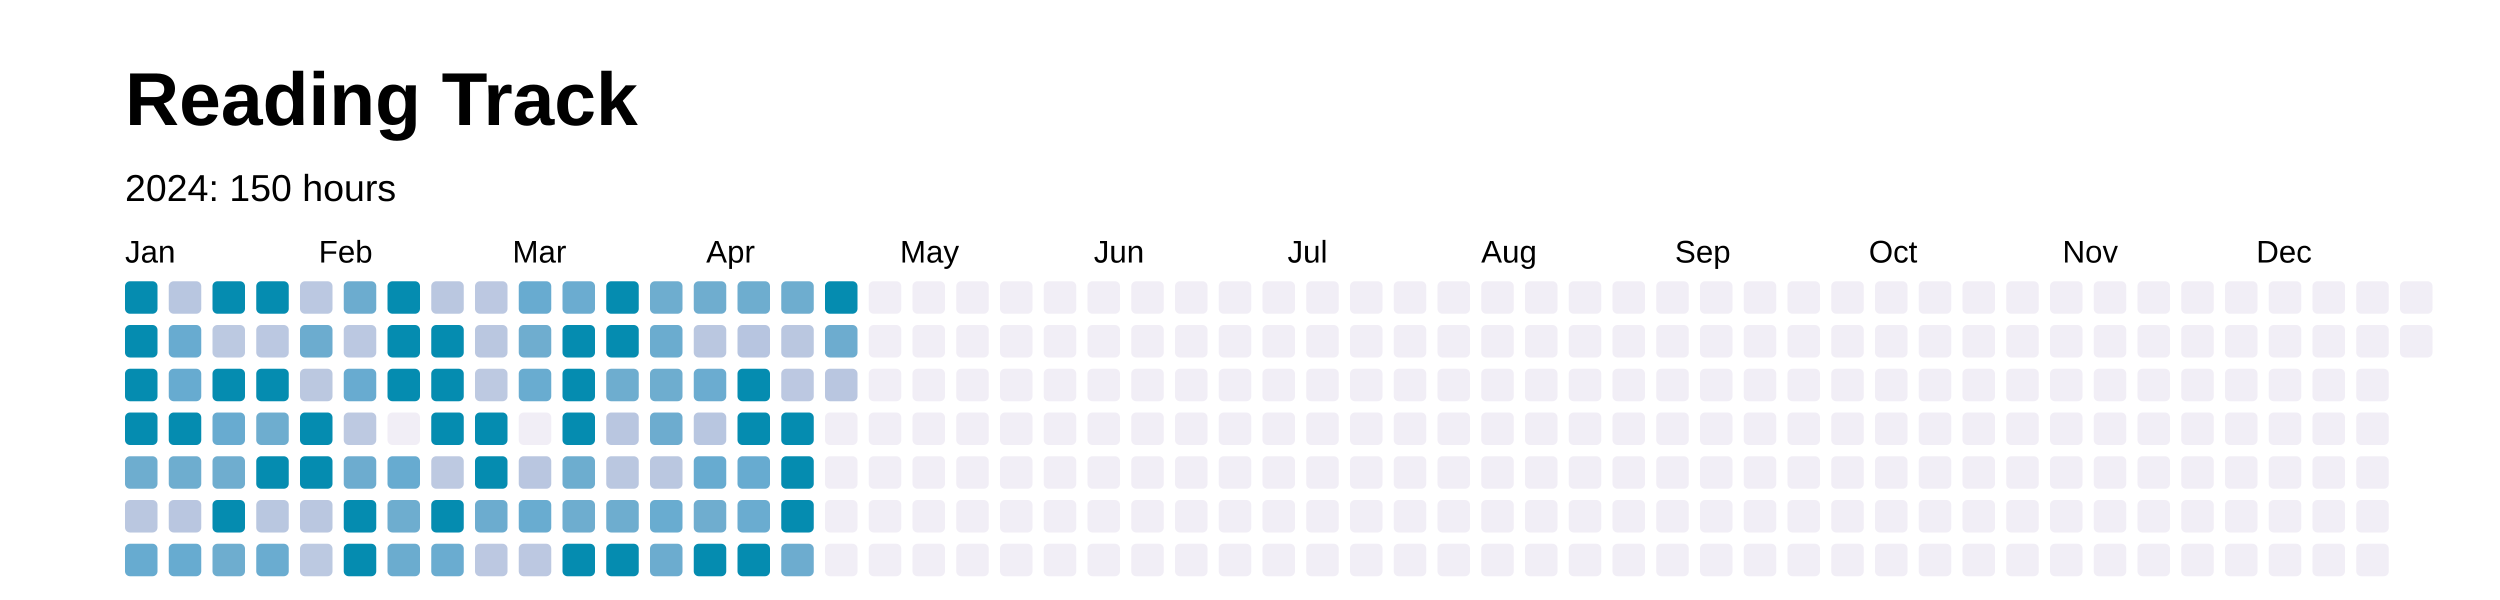
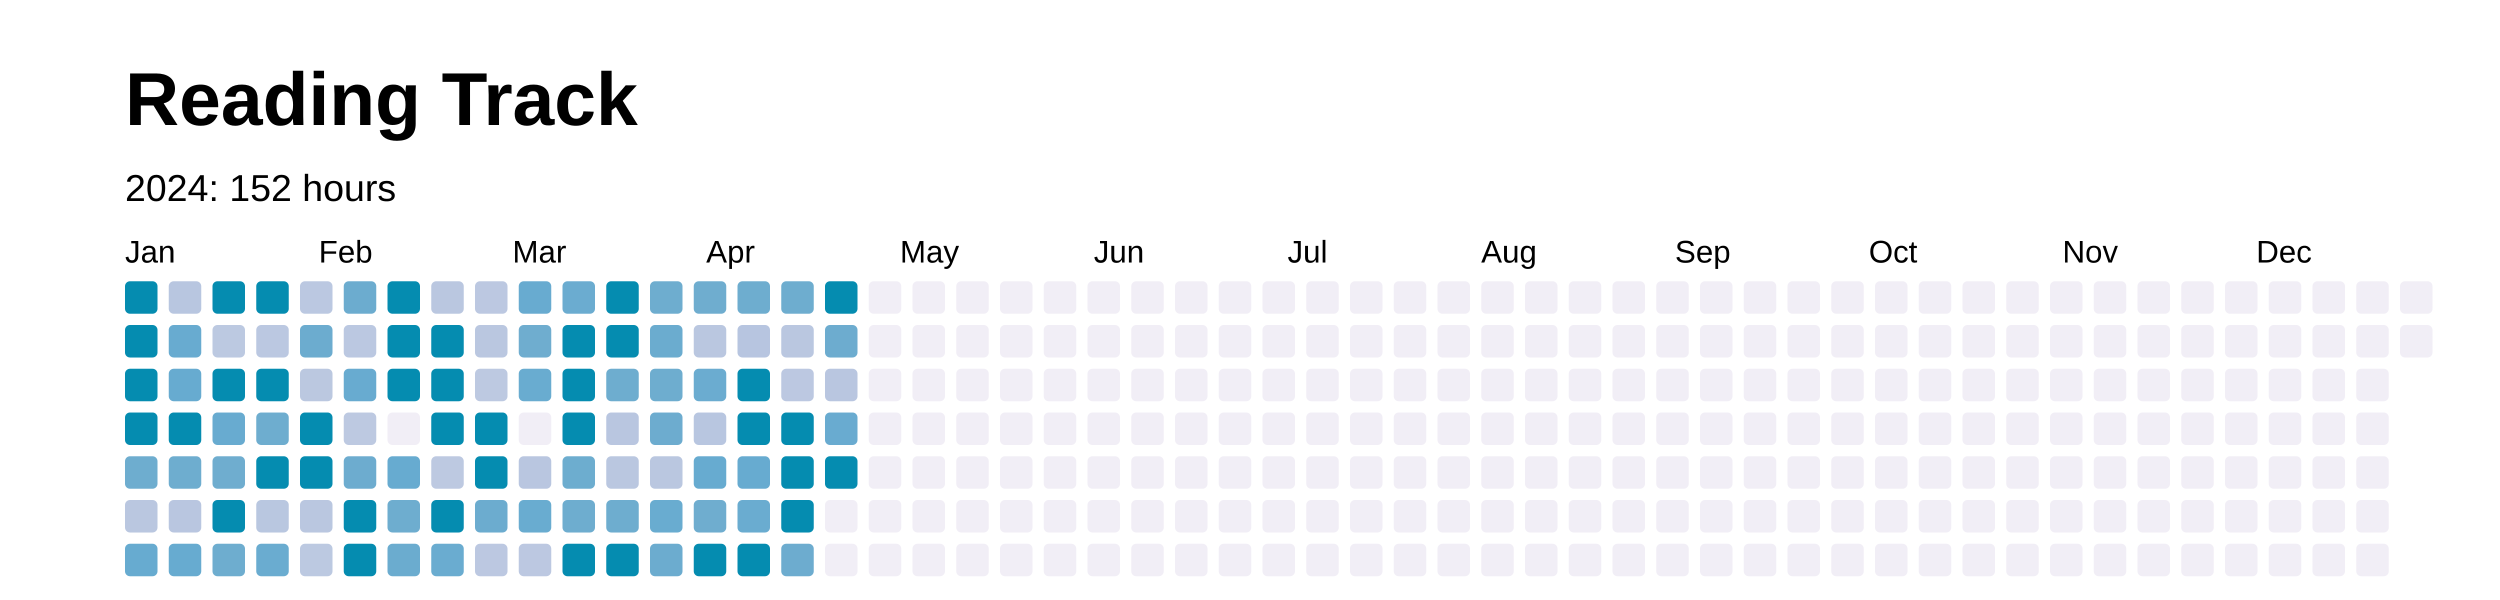
<svg xmlns="http://www.w3.org/2000/svg" baseProfile="full" height="48mm" version="1.1" viewBox="0,0,200,48" width="200mm">
  <defs />
  <rect fill="#FFFFFF" height="48" width="200" x="0" y="0" />
  <text fill="#000000" style="font-size:6px; font-family:Arial; font-weight:bold;" x="10" y="10">Reading Track</text>
-   <text dominant-baseline="hanging" fill="#000000" style="font-size:3.0px; font-family:Arial;" x="10" y="14">2024: 150 hours</text>
+   <text dominant-baseline="hanging" fill="#000000" style="font-size:3.0px; font-family:Arial;" x="10" y="14">2024: 152 hours</text>
  <text fill="#000000" style="font-size:2.5px; font-family:Arial" x="10.0" y="21.0">Jan</text>
  <text fill="#000000" style="font-size:2.5px; font-family:Arial" x="25.5" y="21.0">Feb</text>
  <text fill="#000000" style="font-size:2.5px; font-family:Arial" x="41.0" y="21.0">Mar</text>
  <text fill="#000000" style="font-size:2.5px; font-family:Arial" x="56.5" y="21.0">Apr</text>
  <text fill="#000000" style="font-size:2.5px; font-family:Arial" x="72.0" y="21.0">May</text>
  <text fill="#000000" style="font-size:2.5px; font-family:Arial" x="87.5" y="21.0">Jun</text>
  <text fill="#000000" style="font-size:2.5px; font-family:Arial" x="103.0" y="21.0">Jul</text>
  <text fill="#000000" style="font-size:2.5px; font-family:Arial" x="118.5" y="21.0">Aug</text>
  <text fill="#000000" style="font-size:2.5px; font-family:Arial" x="134.0" y="21.0">Sep</text>
  <text fill="#000000" style="font-size:2.5px; font-family:Arial" x="149.5" y="21.0">Oct</text>
  <text fill="#000000" style="font-size:2.5px; font-family:Arial" x="165.0" y="21.0">Nov</text>
  <text fill="#000000" style="font-size:2.5px; font-family:Arial" x="180.5" y="21.0">Dec</text>
  <rect fill="#058cb0" height="2.6" rx="0.4" ry="0.4" width="2.6" x="10.0" y="22.5" />
  <rect fill="#058cb0" height="2.6" rx="0.4" ry="0.4" width="2.6" x="10.0" y="26.0" />
  <rect fill="#058cb0" height="2.6" rx="0.4" ry="0.4" width="2.6" x="10.0" y="29.5" />
  <rect fill="#058cb0" height="2.6" rx="0.4" ry="0.4" width="2.6" x="10.0" y="33.0" />
  <rect fill="#6eadcf" height="2.6" rx="0.4" ry="0.4" width="2.6" x="10.0" y="36.5" />
  <rect fill="#bac7e0" height="2.6" rx="0.4" ry="0.4" width="2.6" x="10.0" y="40.0" />
  <rect fill="#67abd0" height="2.6" rx="0.4" ry="0.4" width="2.6" x="10.0" y="43.5" />
  <rect fill="#b8c6e0" height="2.6" rx="0.4" ry="0.4" width="2.6" x="13.5" y="22.5" />
  <rect fill="#68abd0" height="2.6" rx="0.4" ry="0.4" width="2.6" x="13.5" y="26.0" />
  <rect fill="#67abd0" height="2.6" rx="0.4" ry="0.4" width="2.6" x="13.5" y="29.5" />
  <rect fill="#058cb0" height="2.6" rx="0.4" ry="0.4" width="2.6" x="13.5" y="33.0" />
  <rect fill="#6eadcf" height="2.6" rx="0.4" ry="0.4" width="2.6" x="13.5" y="36.5" />
  <rect fill="#b9c6e0" height="2.6" rx="0.4" ry="0.4" width="2.6" x="13.5" y="40.0" />
  <rect fill="#67abd0" height="2.6" rx="0.4" ry="0.4" width="2.6" x="13.5" y="43.5" />
  <rect fill="#058cb0" height="2.6" rx="0.4" ry="0.4" width="2.6" x="17.0" y="22.5" />
  <rect fill="#bcc9e1" height="2.6" rx="0.4" ry="0.4" width="2.6" x="17.0" y="26.0" />
  <rect fill="#058cb0" height="2.6" rx="0.4" ry="0.4" width="2.6" x="17.0" y="29.5" />
  <rect fill="#68abd0" height="2.6" rx="0.4" ry="0.4" width="2.6" x="17.0" y="33.0" />
  <rect fill="#6fadcf" height="2.6" rx="0.4" ry="0.4" width="2.6" x="17.0" y="36.5" />
  <rect fill="#058cb0" height="2.6" rx="0.4" ry="0.4" width="2.6" x="17.0" y="40.0" />
  <rect fill="#6eadcf" height="2.6" rx="0.4" ry="0.4" width="2.6" x="17.0" y="43.5" />
  <rect fill="#058cb0" height="2.6" rx="0.4" ry="0.4" width="2.6" x="20.5" y="22.5" />
  <rect fill="#bbc8e1" height="2.6" rx="0.4" ry="0.4" width="2.6" x="20.5" y="26.0" />
  <rect fill="#058cb0" height="2.6" rx="0.4" ry="0.4" width="2.6" x="20.5" y="29.5" />
  <rect fill="#6eadcf" height="2.6" rx="0.4" ry="0.4" width="2.6" x="20.5" y="33.0" />
  <rect fill="#058cb0" height="2.6" rx="0.4" ry="0.4" width="2.6" x="20.5" y="36.5" />
  <rect fill="#b9c7e0" height="2.6" rx="0.4" ry="0.4" width="2.6" x="20.5" y="40.0" />
  <rect fill="#6aacd0" height="2.6" rx="0.4" ry="0.4" width="2.6" x="20.5" y="43.5" />
  <rect fill="#bbc8e1" height="2.6" rx="0.4" ry="0.4" width="2.6" x="24.0" y="22.5" />
  <rect fill="#6caccf" height="2.6" rx="0.4" ry="0.4" width="2.6" x="24.0" y="26.0" />
  <rect fill="#bbc8e0" height="2.6" rx="0.4" ry="0.4" width="2.6" x="24.0" y="29.5" />
  <rect fill="#058cb0" height="2.6" rx="0.4" ry="0.4" width="2.6" x="24.0" y="33.0" />
  <rect fill="#058cb0" height="2.6" rx="0.4" ry="0.4" width="2.6" x="24.0" y="36.5" />
  <rect fill="#bac7e0" height="2.6" rx="0.4" ry="0.4" width="2.6" x="24.0" y="40.0" />
  <rect fill="#bcc9e1" height="2.6" rx="0.4" ry="0.4" width="2.6" x="24.0" y="43.5" />
  <rect fill="#6caccf" height="2.6" rx="0.4" ry="0.4" width="2.6" x="27.5" y="22.5" />
  <rect fill="#bbc8e1" height="2.6" rx="0.4" ry="0.4" width="2.6" x="27.5" y="26.0" />
  <rect fill="#68abd0" height="2.6" rx="0.4" ry="0.4" width="2.6" x="27.5" y="29.5" />
  <rect fill="#bdc9e1" height="2.6" rx="0.4" ry="0.4" width="2.6" x="27.5" y="33.0" />
  <rect fill="#6daccf" height="2.6" rx="0.4" ry="0.4" width="2.6" x="27.5" y="36.5" />
  <rect fill="#058cb0" height="2.6" rx="0.4" ry="0.4" width="2.6" x="27.5" y="40.0" />
  <rect fill="#058cb0" height="2.6" rx="0.4" ry="0.4" width="2.6" x="27.5" y="43.5" />
  <rect fill="#058cb0" height="2.6" rx="0.4" ry="0.4" width="2.6" x="31.0" y="22.5" />
  <rect fill="#058cb0" height="2.6" rx="0.4" ry="0.4" width="2.6" x="31.0" y="26.0" />
  <rect fill="#058cb0" height="2.6" rx="0.4" ry="0.4" width="2.6" x="31.0" y="29.5" />
  <rect fill="#f1eef6" height="2.6" rx="0.4" ry="0.4" width="2.6" x="31.0" y="33.0" />
  <rect fill="#67abd0" height="2.6" rx="0.4" ry="0.4" width="2.6" x="31.0" y="36.5" />
  <rect fill="#6eadcf" height="2.6" rx="0.4" ry="0.4" width="2.6" x="31.0" y="40.0" />
  <rect fill="#6baccf" height="2.6" rx="0.4" ry="0.4" width="2.6" x="31.0" y="43.5" />
  <rect fill="#bac7e0" height="2.6" rx="0.4" ry="0.4" width="2.6" x="34.5" y="22.5" />
  <rect fill="#058cb0" height="2.6" rx="0.4" ry="0.4" width="2.6" x="34.5" y="26.0" />
  <rect fill="#058cb0" height="2.6" rx="0.4" ry="0.4" width="2.6" x="34.5" y="29.5" />
  <rect fill="#058cb0" height="2.6" rx="0.4" ry="0.4" width="2.6" x="34.5" y="33.0" />
  <rect fill="#bdc9e1" height="2.6" rx="0.4" ry="0.4" width="2.6" x="34.5" y="36.5" />
  <rect fill="#058cb0" height="2.6" rx="0.4" ry="0.4" width="2.6" x="34.5" y="40.0" />
  <rect fill="#6aacd0" height="2.6" rx="0.4" ry="0.4" width="2.6" x="34.5" y="43.5" />
  <rect fill="#bcc8e1" height="2.6" rx="0.4" ry="0.4" width="2.6" x="38.0" y="22.5" />
  <rect fill="#bac7e0" height="2.6" rx="0.4" ry="0.4" width="2.6" x="38.0" y="26.0" />
  <rect fill="#bdc9e1" height="2.6" rx="0.4" ry="0.4" width="2.6" x="38.0" y="29.5" />
  <rect fill="#058cb0" height="2.6" rx="0.4" ry="0.4" width="2.6" x="38.0" y="33.0" />
  <rect fill="#058cb0" height="2.6" rx="0.4" ry="0.4" width="2.6" x="38.0" y="36.5" />
  <rect fill="#6caccf" height="2.6" rx="0.4" ry="0.4" width="2.6" x="38.0" y="40.0" />
  <rect fill="#bcc8e1" height="2.6" rx="0.4" ry="0.4" width="2.6" x="38.0" y="43.5" />
  <rect fill="#68abd0" height="2.6" rx="0.4" ry="0.4" width="2.6" x="41.5" y="22.5" />
  <rect fill="#6fadcf" height="2.6" rx="0.4" ry="0.4" width="2.6" x="41.5" y="26.0" />
  <rect fill="#69acd0" height="2.6" rx="0.4" ry="0.4" width="2.6" x="41.5" y="29.5" />
  <rect fill="#f1eef6" height="2.6" rx="0.4" ry="0.4" width="2.6" x="41.5" y="33.0" />
  <rect fill="#b9c6e0" height="2.6" rx="0.4" ry="0.4" width="2.6" x="41.5" y="36.5" />
  <rect fill="#69acd0" height="2.6" rx="0.4" ry="0.4" width="2.6" x="41.5" y="40.0" />
  <rect fill="#bcc8e1" height="2.6" rx="0.4" ry="0.4" width="2.6" x="41.5" y="43.5" />
  <rect fill="#6bacd0" height="2.6" rx="0.4" ry="0.4" width="2.6" x="45.0" y="22.5" />
  <rect fill="#058cb0" height="2.6" rx="0.4" ry="0.4" width="2.6" x="45.0" y="26.0" />
  <rect fill="#058cb0" height="2.6" rx="0.4" ry="0.4" width="2.6" x="45.0" y="29.5" />
  <rect fill="#058cb0" height="2.6" rx="0.4" ry="0.4" width="2.6" x="45.0" y="33.0" />
  <rect fill="#6dadcf" height="2.6" rx="0.4" ry="0.4" width="2.6" x="45.0" y="36.5" />
  <rect fill="#6eadcf" height="2.6" rx="0.4" ry="0.4" width="2.6" x="45.0" y="40.0" />
  <rect fill="#058cb0" height="2.6" rx="0.4" ry="0.4" width="2.6" x="45.0" y="43.5" />
  <rect fill="#058cb0" height="2.6" rx="0.4" ry="0.4" width="2.6" x="48.5" y="22.5" />
  <rect fill="#058cb0" height="2.6" rx="0.4" ry="0.4" width="2.6" x="48.5" y="26.0" />
  <rect fill="#6eadcf" height="2.6" rx="0.4" ry="0.4" width="2.6" x="48.5" y="29.5" />
  <rect fill="#b9c6e0" height="2.6" rx="0.4" ry="0.4" width="2.6" x="48.5" y="33.0" />
  <rect fill="#bac7e0" height="2.6" rx="0.4" ry="0.4" width="2.6" x="48.5" y="36.5" />
  <rect fill="#6eadcf" height="2.6" rx="0.4" ry="0.4" width="2.6" x="48.5" y="40.0" />
  <rect fill="#058cb0" height="2.6" rx="0.4" ry="0.4" width="2.6" x="48.5" y="43.5" />
  <rect fill="#6eadcf" height="2.6" rx="0.4" ry="0.4" width="2.6" x="52.0" y="22.5" />
  <rect fill="#6baccf" height="2.6" rx="0.4" ry="0.4" width="2.6" x="52.0" y="26.0" />
  <rect fill="#6eadcf" height="2.6" rx="0.4" ry="0.4" width="2.6" x="52.0" y="29.5" />
  <rect fill="#6daccf" height="2.6" rx="0.4" ry="0.4" width="2.6" x="52.0" y="33.0" />
  <rect fill="#bac7e0" height="2.6" rx="0.4" ry="0.4" width="2.6" x="52.0" y="36.5" />
  <rect fill="#69acd0" height="2.6" rx="0.4" ry="0.4" width="2.6" x="52.0" y="40.0" />
  <rect fill="#6caccf" height="2.6" rx="0.4" ry="0.4" width="2.6" x="52.0" y="43.5" />
  <rect fill="#6fadcf" height="2.6" rx="0.4" ry="0.4" width="2.6" x="55.5" y="22.5" />
  <rect fill="#bac7e0" height="2.6" rx="0.4" ry="0.4" width="2.6" x="55.5" y="26.0" />
  <rect fill="#6bacd0" height="2.6" rx="0.4" ry="0.4" width="2.6" x="55.5" y="29.5" />
  <rect fill="#b8c6e0" height="2.6" rx="0.4" ry="0.4" width="2.6" x="55.5" y="33.0" />
  <rect fill="#67abd0" height="2.6" rx="0.4" ry="0.4" width="2.6" x="55.5" y="36.5" />
  <rect fill="#6fadcf" height="2.6" rx="0.4" ry="0.4" width="2.6" x="55.5" y="40.0" />
  <rect fill="#058cb0" height="2.6" rx="0.4" ry="0.4" width="2.6" x="55.5" y="43.5" />
  <rect fill="#6eadcf" height="2.6" rx="0.4" ry="0.4" width="2.6" x="59.0" y="22.5" />
  <rect fill="#b7c5e0" height="2.6" rx="0.4" ry="0.4" width="2.6" x="59.0" y="26.0" />
  <rect fill="#058cb0" height="2.6" rx="0.4" ry="0.4" width="2.6" x="59.0" y="29.5" />
  <rect fill="#058cb0" height="2.6" rx="0.4" ry="0.4" width="2.6" x="59.0" y="33.0" />
  <rect fill="#67abd0" height="2.6" rx="0.4" ry="0.4" width="2.6" x="59.0" y="36.5" />
  <rect fill="#6aacd0" height="2.6" rx="0.4" ry="0.4" width="2.6" x="59.0" y="40.0" />
  <rect fill="#058cb0" height="2.6" rx="0.4" ry="0.4" width="2.6" x="59.0" y="43.5" />
  <rect fill="#6eadcf" height="2.6" rx="0.4" ry="0.4" width="2.6" x="62.5" y="22.5" />
  <rect fill="#bac7e0" height="2.6" rx="0.4" ry="0.4" width="2.6" x="62.5" y="26.0" />
  <rect fill="#bcc8e1" height="2.6" rx="0.4" ry="0.4" width="2.6" x="62.5" y="29.5" />
  <rect fill="#058cb0" height="2.6" rx="0.4" ry="0.4" width="2.6" x="62.5" y="33.0" />
  <rect fill="#058cb0" height="2.6" rx="0.4" ry="0.4" width="2.6" x="62.5" y="36.5" />
  <rect fill="#058cb0" height="2.6" rx="0.4" ry="0.4" width="2.6" x="62.5" y="40.0" />
  <rect fill="#6daccf" height="2.6" rx="0.4" ry="0.4" width="2.6" x="62.5" y="43.5" />
  <rect fill="#058cb0" height="2.6" rx="0.4" ry="0.4" width="2.6" x="66.0" y="22.5" />
  <rect fill="#6daccf" height="2.6" rx="0.4" ry="0.4" width="2.6" x="66.0" y="26.0" />
  <rect fill="#b9c6e0" height="2.6" rx="0.4" ry="0.4" width="2.6" x="66.0" y="29.5" />
-   <rect fill="#f1eef6" height="2.6" rx="0.4" ry="0.4" width="2.6" x="66.0" y="33.0" />
-   <rect fill="#f1eef6" height="2.6" rx="0.4" ry="0.4" width="2.6" x="66.0" y="36.5" />
+   <rect fill="#69abd0" height="2.6" rx="0.4" ry="0.4" width="2.6" x="66.0" y="33.0" />
+   <rect fill="#058cb0" height="2.6" rx="0.4" ry="0.4" width="2.6" x="66.0" y="36.5" />
  <rect fill="#f1eef6" height="2.6" rx="0.4" ry="0.4" width="2.6" x="66.0" y="40.0" />
  <rect fill="#f1eef6" height="2.6" rx="0.4" ry="0.4" width="2.6" x="66.0" y="43.5" />
  <rect fill="#f1eef6" height="2.6" rx="0.4" ry="0.4" width="2.6" x="69.5" y="22.5" />
  <rect fill="#f1eef6" height="2.6" rx="0.4" ry="0.4" width="2.6" x="69.5" y="26.0" />
  <rect fill="#f1eef6" height="2.6" rx="0.4" ry="0.4" width="2.6" x="69.5" y="29.5" />
  <rect fill="#f1eef6" height="2.6" rx="0.4" ry="0.4" width="2.6" x="69.5" y="33.0" />
  <rect fill="#f1eef6" height="2.6" rx="0.4" ry="0.4" width="2.6" x="69.5" y="36.5" />
  <rect fill="#f1eef6" height="2.6" rx="0.4" ry="0.4" width="2.6" x="69.5" y="40.0" />
  <rect fill="#f1eef6" height="2.6" rx="0.4" ry="0.4" width="2.6" x="69.5" y="43.5" />
  <rect fill="#f1eef6" height="2.6" rx="0.4" ry="0.4" width="2.6" x="73.0" y="22.5" />
  <rect fill="#f1eef6" height="2.6" rx="0.4" ry="0.4" width="2.6" x="73.0" y="26.0" />
  <rect fill="#f1eef6" height="2.6" rx="0.4" ry="0.4" width="2.6" x="73.0" y="29.5" />
  <rect fill="#f1eef6" height="2.6" rx="0.4" ry="0.4" width="2.6" x="73.0" y="33.0" />
  <rect fill="#f1eef6" height="2.6" rx="0.4" ry="0.4" width="2.6" x="73.0" y="36.5" />
  <rect fill="#f1eef6" height="2.6" rx="0.4" ry="0.4" width="2.6" x="73.0" y="40.0" />
  <rect fill="#f1eef6" height="2.6" rx="0.4" ry="0.4" width="2.6" x="73.0" y="43.5" />
  <rect fill="#f1eef6" height="2.6" rx="0.4" ry="0.4" width="2.6" x="76.5" y="22.5" />
  <rect fill="#f1eef6" height="2.6" rx="0.4" ry="0.4" width="2.6" x="76.5" y="26.0" />
  <rect fill="#f1eef6" height="2.6" rx="0.4" ry="0.4" width="2.6" x="76.5" y="29.5" />
  <rect fill="#f1eef6" height="2.6" rx="0.4" ry="0.4" width="2.6" x="76.5" y="33.0" />
  <rect fill="#f1eef6" height="2.6" rx="0.4" ry="0.4" width="2.6" x="76.5" y="36.5" />
  <rect fill="#f1eef6" height="2.6" rx="0.4" ry="0.4" width="2.6" x="76.5" y="40.0" />
  <rect fill="#f1eef6" height="2.6" rx="0.4" ry="0.4" width="2.6" x="76.5" y="43.5" />
  <rect fill="#f1eef6" height="2.6" rx="0.4" ry="0.4" width="2.6" x="80.0" y="22.5" />
  <rect fill="#f1eef6" height="2.6" rx="0.4" ry="0.4" width="2.6" x="80.0" y="26.0" />
  <rect fill="#f1eef6" height="2.6" rx="0.4" ry="0.4" width="2.6" x="80.0" y="29.5" />
  <rect fill="#f1eef6" height="2.6" rx="0.4" ry="0.4" width="2.6" x="80.0" y="33.0" />
  <rect fill="#f1eef6" height="2.6" rx="0.4" ry="0.4" width="2.6" x="80.0" y="36.5" />
  <rect fill="#f1eef6" height="2.6" rx="0.4" ry="0.4" width="2.6" x="80.0" y="40.0" />
  <rect fill="#f1eef6" height="2.6" rx="0.4" ry="0.4" width="2.6" x="80.0" y="43.5" />
  <rect fill="#f1eef6" height="2.6" rx="0.4" ry="0.4" width="2.6" x="83.5" y="22.5" />
  <rect fill="#f1eef6" height="2.6" rx="0.4" ry="0.4" width="2.6" x="83.5" y="26.0" />
  <rect fill="#f1eef6" height="2.6" rx="0.4" ry="0.4" width="2.6" x="83.5" y="29.5" />
  <rect fill="#f1eef6" height="2.6" rx="0.4" ry="0.4" width="2.6" x="83.5" y="33.0" />
  <rect fill="#f1eef6" height="2.6" rx="0.4" ry="0.4" width="2.6" x="83.5" y="36.5" />
  <rect fill="#f1eef6" height="2.6" rx="0.4" ry="0.4" width="2.6" x="83.5" y="40.0" />
  <rect fill="#f1eef6" height="2.6" rx="0.4" ry="0.4" width="2.6" x="83.5" y="43.5" />
  <rect fill="#f1eef6" height="2.6" rx="0.4" ry="0.4" width="2.6" x="87.0" y="22.5" />
  <rect fill="#f1eef6" height="2.6" rx="0.4" ry="0.4" width="2.6" x="87.0" y="26.0" />
  <rect fill="#f1eef6" height="2.6" rx="0.4" ry="0.4" width="2.6" x="87.0" y="29.5" />
  <rect fill="#f1eef6" height="2.6" rx="0.4" ry="0.4" width="2.6" x="87.0" y="33.0" />
  <rect fill="#f1eef6" height="2.6" rx="0.4" ry="0.4" width="2.6" x="87.0" y="36.5" />
  <rect fill="#f1eef6" height="2.6" rx="0.4" ry="0.4" width="2.6" x="87.0" y="40.0" />
  <rect fill="#f1eef6" height="2.6" rx="0.4" ry="0.4" width="2.6" x="87.0" y="43.5" />
  <rect fill="#f1eef6" height="2.6" rx="0.4" ry="0.4" width="2.6" x="90.5" y="22.5" />
  <rect fill="#f1eef6" height="2.6" rx="0.4" ry="0.4" width="2.6" x="90.5" y="26.0" />
  <rect fill="#f1eef6" height="2.6" rx="0.4" ry="0.4" width="2.6" x="90.5" y="29.5" />
  <rect fill="#f1eef6" height="2.6" rx="0.4" ry="0.4" width="2.6" x="90.5" y="33.0" />
  <rect fill="#f1eef6" height="2.6" rx="0.4" ry="0.4" width="2.6" x="90.5" y="36.5" />
  <rect fill="#f1eef6" height="2.6" rx="0.4" ry="0.4" width="2.6" x="90.5" y="40.0" />
  <rect fill="#f1eef6" height="2.6" rx="0.4" ry="0.4" width="2.6" x="90.5" y="43.5" />
  <rect fill="#f1eef6" height="2.6" rx="0.4" ry="0.4" width="2.6" x="94.0" y="22.5" />
  <rect fill="#f1eef6" height="2.6" rx="0.4" ry="0.4" width="2.6" x="94.0" y="26.0" />
  <rect fill="#f1eef6" height="2.6" rx="0.4" ry="0.4" width="2.6" x="94.0" y="29.5" />
  <rect fill="#f1eef6" height="2.6" rx="0.4" ry="0.4" width="2.6" x="94.0" y="33.0" />
  <rect fill="#f1eef6" height="2.6" rx="0.4" ry="0.4" width="2.6" x="94.0" y="36.5" />
  <rect fill="#f1eef6" height="2.6" rx="0.4" ry="0.4" width="2.6" x="94.0" y="40.0" />
  <rect fill="#f1eef6" height="2.6" rx="0.4" ry="0.4" width="2.6" x="94.0" y="43.5" />
  <rect fill="#f1eef6" height="2.6" rx="0.4" ry="0.4" width="2.6" x="97.5" y="22.5" />
  <rect fill="#f1eef6" height="2.6" rx="0.4" ry="0.4" width="2.6" x="97.5" y="26.0" />
  <rect fill="#f1eef6" height="2.6" rx="0.4" ry="0.4" width="2.6" x="97.5" y="29.5" />
  <rect fill="#f1eef6" height="2.6" rx="0.4" ry="0.4" width="2.6" x="97.5" y="33.0" />
  <rect fill="#f1eef6" height="2.6" rx="0.4" ry="0.4" width="2.6" x="97.5" y="36.5" />
  <rect fill="#f1eef6" height="2.6" rx="0.4" ry="0.4" width="2.6" x="97.5" y="40.0" />
  <rect fill="#f1eef6" height="2.6" rx="0.4" ry="0.4" width="2.6" x="97.5" y="43.5" />
  <rect fill="#f1eef6" height="2.6" rx="0.4" ry="0.4" width="2.6" x="101.0" y="22.5" />
  <rect fill="#f1eef6" height="2.6" rx="0.4" ry="0.4" width="2.6" x="101.0" y="26.0" />
  <rect fill="#f1eef6" height="2.6" rx="0.4" ry="0.4" width="2.6" x="101.0" y="29.5" />
  <rect fill="#f1eef6" height="2.6" rx="0.4" ry="0.4" width="2.6" x="101.0" y="33.0" />
  <rect fill="#f1eef6" height="2.6" rx="0.4" ry="0.4" width="2.6" x="101.0" y="36.5" />
  <rect fill="#f1eef6" height="2.6" rx="0.4" ry="0.4" width="2.6" x="101.0" y="40.0" />
  <rect fill="#f1eef6" height="2.6" rx="0.4" ry="0.4" width="2.6" x="101.0" y="43.5" />
  <rect fill="#f1eef6" height="2.6" rx="0.4" ry="0.4" width="2.6" x="104.5" y="22.5" />
  <rect fill="#f1eef6" height="2.6" rx="0.4" ry="0.4" width="2.6" x="104.5" y="26.0" />
  <rect fill="#f1eef6" height="2.6" rx="0.4" ry="0.4" width="2.6" x="104.5" y="29.5" />
  <rect fill="#f1eef6" height="2.6" rx="0.4" ry="0.4" width="2.6" x="104.5" y="33.0" />
  <rect fill="#f1eef6" height="2.6" rx="0.4" ry="0.4" width="2.6" x="104.5" y="36.5" />
  <rect fill="#f1eef6" height="2.6" rx="0.4" ry="0.4" width="2.6" x="104.5" y="40.0" />
  <rect fill="#f1eef6" height="2.6" rx="0.4" ry="0.4" width="2.6" x="104.5" y="43.5" />
  <rect fill="#f1eef6" height="2.6" rx="0.4" ry="0.4" width="2.6" x="108.0" y="22.5" />
  <rect fill="#f1eef6" height="2.6" rx="0.4" ry="0.4" width="2.6" x="108.0" y="26.0" />
  <rect fill="#f1eef6" height="2.6" rx="0.4" ry="0.4" width="2.6" x="108.0" y="29.5" />
  <rect fill="#f1eef6" height="2.6" rx="0.4" ry="0.4" width="2.6" x="108.0" y="33.0" />
  <rect fill="#f1eef6" height="2.6" rx="0.4" ry="0.4" width="2.6" x="108.0" y="36.5" />
  <rect fill="#f1eef6" height="2.6" rx="0.4" ry="0.4" width="2.6" x="108.0" y="40.0" />
  <rect fill="#f1eef6" height="2.6" rx="0.4" ry="0.4" width="2.6" x="108.0" y="43.5" />
  <rect fill="#f1eef6" height="2.6" rx="0.4" ry="0.4" width="2.6" x="111.5" y="22.5" />
  <rect fill="#f1eef6" height="2.6" rx="0.4" ry="0.4" width="2.6" x="111.5" y="26.0" />
  <rect fill="#f1eef6" height="2.6" rx="0.4" ry="0.4" width="2.6" x="111.5" y="29.5" />
  <rect fill="#f1eef6" height="2.6" rx="0.4" ry="0.4" width="2.6" x="111.5" y="33.0" />
  <rect fill="#f1eef6" height="2.6" rx="0.4" ry="0.4" width="2.6" x="111.5" y="36.5" />
  <rect fill="#f1eef6" height="2.6" rx="0.4" ry="0.4" width="2.6" x="111.5" y="40.0" />
  <rect fill="#f1eef6" height="2.6" rx="0.4" ry="0.4" width="2.6" x="111.5" y="43.5" />
  <rect fill="#f1eef6" height="2.6" rx="0.4" ry="0.4" width="2.6" x="115.0" y="22.5" />
  <rect fill="#f1eef6" height="2.6" rx="0.4" ry="0.4" width="2.6" x="115.0" y="26.0" />
  <rect fill="#f1eef6" height="2.6" rx="0.4" ry="0.4" width="2.6" x="115.0" y="29.5" />
  <rect fill="#f1eef6" height="2.6" rx="0.4" ry="0.4" width="2.6" x="115.0" y="33.0" />
  <rect fill="#f1eef6" height="2.6" rx="0.4" ry="0.4" width="2.6" x="115.0" y="36.5" />
  <rect fill="#f1eef6" height="2.6" rx="0.4" ry="0.4" width="2.6" x="115.0" y="40.0" />
  <rect fill="#f1eef6" height="2.6" rx="0.4" ry="0.4" width="2.6" x="115.0" y="43.5" />
  <rect fill="#f1eef6" height="2.6" rx="0.4" ry="0.4" width="2.6" x="118.5" y="22.5" />
  <rect fill="#f1eef6" height="2.6" rx="0.4" ry="0.4" width="2.6" x="118.5" y="26.0" />
  <rect fill="#f1eef6" height="2.6" rx="0.4" ry="0.4" width="2.6" x="118.5" y="29.5" />
  <rect fill="#f1eef6" height="2.6" rx="0.4" ry="0.4" width="2.6" x="118.5" y="33.0" />
  <rect fill="#f1eef6" height="2.6" rx="0.4" ry="0.4" width="2.6" x="118.5" y="36.5" />
  <rect fill="#f1eef6" height="2.6" rx="0.4" ry="0.4" width="2.6" x="118.5" y="40.0" />
  <rect fill="#f1eef6" height="2.6" rx="0.4" ry="0.4" width="2.6" x="118.5" y="43.5" />
  <rect fill="#f1eef6" height="2.6" rx="0.4" ry="0.4" width="2.6" x="122.0" y="22.5" />
  <rect fill="#f1eef6" height="2.6" rx="0.4" ry="0.4" width="2.6" x="122.0" y="26.0" />
  <rect fill="#f1eef6" height="2.6" rx="0.4" ry="0.4" width="2.6" x="122.0" y="29.5" />
  <rect fill="#f1eef6" height="2.6" rx="0.4" ry="0.4" width="2.6" x="122.0" y="33.0" />
  <rect fill="#f1eef6" height="2.6" rx="0.4" ry="0.4" width="2.6" x="122.0" y="36.5" />
  <rect fill="#f1eef6" height="2.6" rx="0.4" ry="0.4" width="2.6" x="122.0" y="40.0" />
  <rect fill="#f1eef6" height="2.6" rx="0.4" ry="0.4" width="2.6" x="122.0" y="43.5" />
  <rect fill="#f1eef6" height="2.6" rx="0.4" ry="0.4" width="2.6" x="125.5" y="22.5" />
  <rect fill="#f1eef6" height="2.6" rx="0.4" ry="0.4" width="2.6" x="125.5" y="26.0" />
  <rect fill="#f1eef6" height="2.6" rx="0.4" ry="0.4" width="2.6" x="125.5" y="29.5" />
  <rect fill="#f1eef6" height="2.6" rx="0.4" ry="0.4" width="2.6" x="125.5" y="33.0" />
  <rect fill="#f1eef6" height="2.6" rx="0.4" ry="0.4" width="2.6" x="125.5" y="36.5" />
  <rect fill="#f1eef6" height="2.6" rx="0.4" ry="0.4" width="2.6" x="125.5" y="40.0" />
  <rect fill="#f1eef6" height="2.6" rx="0.4" ry="0.4" width="2.6" x="125.5" y="43.5" />
  <rect fill="#f1eef6" height="2.6" rx="0.4" ry="0.4" width="2.6" x="129.0" y="22.5" />
  <rect fill="#f1eef6" height="2.6" rx="0.4" ry="0.4" width="2.6" x="129.0" y="26.0" />
  <rect fill="#f1eef6" height="2.6" rx="0.4" ry="0.4" width="2.6" x="129.0" y="29.5" />
  <rect fill="#f1eef6" height="2.6" rx="0.4" ry="0.4" width="2.6" x="129.0" y="33.0" />
  <rect fill="#f1eef6" height="2.6" rx="0.4" ry="0.4" width="2.6" x="129.0" y="36.5" />
  <rect fill="#f1eef6" height="2.6" rx="0.4" ry="0.4" width="2.6" x="129.0" y="40.0" />
  <rect fill="#f1eef6" height="2.6" rx="0.4" ry="0.4" width="2.6" x="129.0" y="43.5" />
  <rect fill="#f1eef6" height="2.6" rx="0.4" ry="0.4" width="2.6" x="132.5" y="22.5" />
  <rect fill="#f1eef6" height="2.6" rx="0.4" ry="0.4" width="2.6" x="132.5" y="26.0" />
  <rect fill="#f1eef6" height="2.6" rx="0.4" ry="0.4" width="2.6" x="132.5" y="29.5" />
  <rect fill="#f1eef6" height="2.6" rx="0.4" ry="0.4" width="2.6" x="132.5" y="33.0" />
  <rect fill="#f1eef6" height="2.6" rx="0.4" ry="0.4" width="2.6" x="132.5" y="36.5" />
  <rect fill="#f1eef6" height="2.6" rx="0.4" ry="0.4" width="2.6" x="132.5" y="40.0" />
  <rect fill="#f1eef6" height="2.6" rx="0.4" ry="0.4" width="2.6" x="132.5" y="43.5" />
  <rect fill="#f1eef6" height="2.6" rx="0.4" ry="0.4" width="2.6" x="136.0" y="22.5" />
  <rect fill="#f1eef6" height="2.6" rx="0.4" ry="0.4" width="2.6" x="136.0" y="26.0" />
  <rect fill="#f1eef6" height="2.6" rx="0.4" ry="0.4" width="2.6" x="136.0" y="29.5" />
  <rect fill="#f1eef6" height="2.6" rx="0.4" ry="0.4" width="2.6" x="136.0" y="33.0" />
  <rect fill="#f1eef6" height="2.6" rx="0.4" ry="0.4" width="2.6" x="136.0" y="36.5" />
  <rect fill="#f1eef6" height="2.6" rx="0.4" ry="0.4" width="2.6" x="136.0" y="40.0" />
  <rect fill="#f1eef6" height="2.6" rx="0.4" ry="0.4" width="2.6" x="136.0" y="43.5" />
  <rect fill="#f1eef6" height="2.6" rx="0.4" ry="0.4" width="2.6" x="139.5" y="22.5" />
  <rect fill="#f1eef6" height="2.6" rx="0.4" ry="0.4" width="2.6" x="139.5" y="26.0" />
  <rect fill="#f1eef6" height="2.6" rx="0.4" ry="0.4" width="2.6" x="139.5" y="29.5" />
  <rect fill="#f1eef6" height="2.6" rx="0.4" ry="0.4" width="2.6" x="139.5" y="33.0" />
  <rect fill="#f1eef6" height="2.6" rx="0.4" ry="0.4" width="2.6" x="139.5" y="36.5" />
  <rect fill="#f1eef6" height="2.6" rx="0.4" ry="0.4" width="2.6" x="139.5" y="40.0" />
  <rect fill="#f1eef6" height="2.6" rx="0.4" ry="0.4" width="2.6" x="139.5" y="43.5" />
  <rect fill="#f1eef6" height="2.6" rx="0.4" ry="0.4" width="2.6" x="143.0" y="22.5" />
  <rect fill="#f1eef6" height="2.6" rx="0.4" ry="0.4" width="2.6" x="143.0" y="26.0" />
  <rect fill="#f1eef6" height="2.6" rx="0.4" ry="0.4" width="2.6" x="143.0" y="29.5" />
  <rect fill="#f1eef6" height="2.6" rx="0.4" ry="0.4" width="2.6" x="143.0" y="33.0" />
  <rect fill="#f1eef6" height="2.6" rx="0.4" ry="0.4" width="2.6" x="143.0" y="36.5" />
  <rect fill="#f1eef6" height="2.6" rx="0.4" ry="0.4" width="2.6" x="143.0" y="40.0" />
  <rect fill="#f1eef6" height="2.6" rx="0.4" ry="0.4" width="2.6" x="143.0" y="43.5" />
  <rect fill="#f1eef6" height="2.6" rx="0.4" ry="0.4" width="2.6" x="146.5" y="22.5" />
  <rect fill="#f1eef6" height="2.6" rx="0.4" ry="0.4" width="2.6" x="146.5" y="26.0" />
  <rect fill="#f1eef6" height="2.6" rx="0.4" ry="0.4" width="2.6" x="146.5" y="29.5" />
  <rect fill="#f1eef6" height="2.6" rx="0.4" ry="0.4" width="2.6" x="146.5" y="33.0" />
  <rect fill="#f1eef6" height="2.6" rx="0.4" ry="0.4" width="2.6" x="146.5" y="36.5" />
  <rect fill="#f1eef6" height="2.6" rx="0.4" ry="0.4" width="2.6" x="146.5" y="40.0" />
  <rect fill="#f1eef6" height="2.6" rx="0.4" ry="0.4" width="2.6" x="146.5" y="43.5" />
  <rect fill="#f1eef6" height="2.6" rx="0.4" ry="0.4" width="2.6" x="150.0" y="22.5" />
  <rect fill="#f1eef6" height="2.6" rx="0.4" ry="0.4" width="2.6" x="150.0" y="26.0" />
  <rect fill="#f1eef6" height="2.6" rx="0.4" ry="0.4" width="2.6" x="150.0" y="29.5" />
  <rect fill="#f1eef6" height="2.6" rx="0.4" ry="0.4" width="2.6" x="150.0" y="33.0" />
  <rect fill="#f1eef6" height="2.6" rx="0.4" ry="0.4" width="2.6" x="150.0" y="36.5" />
  <rect fill="#f1eef6" height="2.6" rx="0.4" ry="0.4" width="2.6" x="150.0" y="40.0" />
  <rect fill="#f1eef6" height="2.6" rx="0.4" ry="0.4" width="2.6" x="150.0" y="43.5" />
  <rect fill="#f1eef6" height="2.6" rx="0.4" ry="0.4" width="2.6" x="153.5" y="22.5" />
  <rect fill="#f1eef6" height="2.6" rx="0.4" ry="0.4" width="2.6" x="153.5" y="26.0" />
  <rect fill="#f1eef6" height="2.6" rx="0.4" ry="0.4" width="2.6" x="153.5" y="29.5" />
  <rect fill="#f1eef6" height="2.6" rx="0.4" ry="0.4" width="2.6" x="153.5" y="33.0" />
  <rect fill="#f1eef6" height="2.6" rx="0.4" ry="0.4" width="2.6" x="153.5" y="36.5" />
  <rect fill="#f1eef6" height="2.6" rx="0.4" ry="0.4" width="2.6" x="153.5" y="40.0" />
  <rect fill="#f1eef6" height="2.6" rx="0.4" ry="0.4" width="2.6" x="153.5" y="43.5" />
  <rect fill="#f1eef6" height="2.6" rx="0.4" ry="0.4" width="2.6" x="157.0" y="22.5" />
  <rect fill="#f1eef6" height="2.6" rx="0.4" ry="0.4" width="2.6" x="157.0" y="26.0" />
  <rect fill="#f1eef6" height="2.6" rx="0.4" ry="0.4" width="2.6" x="157.0" y="29.5" />
  <rect fill="#f1eef6" height="2.6" rx="0.4" ry="0.4" width="2.6" x="157.0" y="33.0" />
  <rect fill="#f1eef6" height="2.6" rx="0.4" ry="0.4" width="2.6" x="157.0" y="36.5" />
  <rect fill="#f1eef6" height="2.6" rx="0.4" ry="0.4" width="2.6" x="157.0" y="40.0" />
  <rect fill="#f1eef6" height="2.6" rx="0.4" ry="0.4" width="2.6" x="157.0" y="43.5" />
  <rect fill="#f1eef6" height="2.6" rx="0.4" ry="0.4" width="2.6" x="160.5" y="22.5" />
  <rect fill="#f1eef6" height="2.6" rx="0.4" ry="0.4" width="2.6" x="160.5" y="26.0" />
  <rect fill="#f1eef6" height="2.6" rx="0.4" ry="0.4" width="2.6" x="160.5" y="29.5" />
  <rect fill="#f1eef6" height="2.6" rx="0.4" ry="0.4" width="2.6" x="160.5" y="33.0" />
  <rect fill="#f1eef6" height="2.6" rx="0.4" ry="0.4" width="2.6" x="160.5" y="36.5" />
  <rect fill="#f1eef6" height="2.6" rx="0.4" ry="0.4" width="2.6" x="160.5" y="40.0" />
  <rect fill="#f1eef6" height="2.6" rx="0.4" ry="0.4" width="2.6" x="160.5" y="43.5" />
  <rect fill="#f1eef6" height="2.6" rx="0.4" ry="0.4" width="2.6" x="164.0" y="22.5" />
  <rect fill="#f1eef6" height="2.6" rx="0.4" ry="0.4" width="2.6" x="164.0" y="26.0" />
  <rect fill="#f1eef6" height="2.6" rx="0.4" ry="0.4" width="2.6" x="164.0" y="29.5" />
  <rect fill="#f1eef6" height="2.6" rx="0.4" ry="0.4" width="2.6" x="164.0" y="33.0" />
  <rect fill="#f1eef6" height="2.6" rx="0.4" ry="0.4" width="2.6" x="164.0" y="36.5" />
  <rect fill="#f1eef6" height="2.6" rx="0.4" ry="0.4" width="2.6" x="164.0" y="40.0" />
  <rect fill="#f1eef6" height="2.6" rx="0.4" ry="0.4" width="2.6" x="164.0" y="43.5" />
  <rect fill="#f1eef6" height="2.6" rx="0.4" ry="0.4" width="2.6" x="167.5" y="22.5" />
  <rect fill="#f1eef6" height="2.6" rx="0.4" ry="0.4" width="2.6" x="167.5" y="26.0" />
  <rect fill="#f1eef6" height="2.6" rx="0.4" ry="0.4" width="2.6" x="167.5" y="29.5" />
  <rect fill="#f1eef6" height="2.6" rx="0.4" ry="0.4" width="2.6" x="167.5" y="33.0" />
  <rect fill="#f1eef6" height="2.6" rx="0.4" ry="0.4" width="2.6" x="167.5" y="36.5" />
  <rect fill="#f1eef6" height="2.6" rx="0.4" ry="0.4" width="2.6" x="167.5" y="40.0" />
  <rect fill="#f1eef6" height="2.6" rx="0.4" ry="0.4" width="2.6" x="167.5" y="43.5" />
  <rect fill="#f1eef6" height="2.6" rx="0.4" ry="0.4" width="2.6" x="171.0" y="22.5" />
  <rect fill="#f1eef6" height="2.6" rx="0.4" ry="0.4" width="2.6" x="171.0" y="26.0" />
  <rect fill="#f1eef6" height="2.6" rx="0.4" ry="0.4" width="2.6" x="171.0" y="29.5" />
  <rect fill="#f1eef6" height="2.6" rx="0.4" ry="0.4" width="2.6" x="171.0" y="33.0" />
  <rect fill="#f1eef6" height="2.6" rx="0.4" ry="0.4" width="2.6" x="171.0" y="36.5" />
  <rect fill="#f1eef6" height="2.6" rx="0.4" ry="0.4" width="2.6" x="171.0" y="40.0" />
  <rect fill="#f1eef6" height="2.6" rx="0.4" ry="0.4" width="2.6" x="171.0" y="43.5" />
  <rect fill="#f1eef6" height="2.6" rx="0.4" ry="0.4" width="2.6" x="174.5" y="22.5" />
  <rect fill="#f1eef6" height="2.6" rx="0.4" ry="0.4" width="2.6" x="174.5" y="26.0" />
  <rect fill="#f1eef6" height="2.6" rx="0.4" ry="0.4" width="2.6" x="174.5" y="29.5" />
  <rect fill="#f1eef6" height="2.6" rx="0.4" ry="0.4" width="2.6" x="174.5" y="33.0" />
  <rect fill="#f1eef6" height="2.6" rx="0.4" ry="0.4" width="2.6" x="174.5" y="36.5" />
  <rect fill="#f1eef6" height="2.6" rx="0.4" ry="0.4" width="2.6" x="174.5" y="40.0" />
  <rect fill="#f1eef6" height="2.6" rx="0.4" ry="0.4" width="2.6" x="174.5" y="43.5" />
  <rect fill="#f1eef6" height="2.6" rx="0.4" ry="0.4" width="2.6" x="178.0" y="22.5" />
  <rect fill="#f1eef6" height="2.6" rx="0.4" ry="0.4" width="2.6" x="178.0" y="26.0" />
  <rect fill="#f1eef6" height="2.6" rx="0.4" ry="0.4" width="2.6" x="178.0" y="29.5" />
  <rect fill="#f1eef6" height="2.6" rx="0.4" ry="0.4" width="2.6" x="178.0" y="33.0" />
  <rect fill="#f1eef6" height="2.6" rx="0.4" ry="0.4" width="2.6" x="178.0" y="36.5" />
  <rect fill="#f1eef6" height="2.6" rx="0.4" ry="0.4" width="2.6" x="178.0" y="40.0" />
  <rect fill="#f1eef6" height="2.6" rx="0.4" ry="0.4" width="2.6" x="178.0" y="43.5" />
  <rect fill="#f1eef6" height="2.6" rx="0.4" ry="0.4" width="2.6" x="181.5" y="22.5" />
  <rect fill="#f1eef6" height="2.6" rx="0.4" ry="0.4" width="2.6" x="181.5" y="26.0" />
  <rect fill="#f1eef6" height="2.6" rx="0.4" ry="0.4" width="2.6" x="181.5" y="29.5" />
  <rect fill="#f1eef6" height="2.6" rx="0.4" ry="0.4" width="2.6" x="181.5" y="33.0" />
  <rect fill="#f1eef6" height="2.6" rx="0.4" ry="0.4" width="2.6" x="181.5" y="36.5" />
  <rect fill="#f1eef6" height="2.6" rx="0.4" ry="0.4" width="2.6" x="181.5" y="40.0" />
  <rect fill="#f1eef6" height="2.6" rx="0.4" ry="0.4" width="2.6" x="181.5" y="43.5" />
  <rect fill="#f1eef6" height="2.6" rx="0.4" ry="0.4" width="2.6" x="185.0" y="22.5" />
  <rect fill="#f1eef6" height="2.6" rx="0.4" ry="0.4" width="2.6" x="185.0" y="26.0" />
  <rect fill="#f1eef6" height="2.6" rx="0.4" ry="0.4" width="2.6" x="185.0" y="29.5" />
  <rect fill="#f1eef6" height="2.6" rx="0.4" ry="0.4" width="2.6" x="185.0" y="33.0" />
  <rect fill="#f1eef6" height="2.6" rx="0.4" ry="0.4" width="2.6" x="185.0" y="36.5" />
  <rect fill="#f1eef6" height="2.6" rx="0.4" ry="0.4" width="2.6" x="185.0" y="40.0" />
  <rect fill="#f1eef6" height="2.6" rx="0.4" ry="0.4" width="2.6" x="185.0" y="43.5" />
  <rect fill="#f1eef6" height="2.6" rx="0.4" ry="0.4" width="2.6" x="188.5" y="22.5" />
  <rect fill="#f1eef6" height="2.6" rx="0.4" ry="0.4" width="2.6" x="188.5" y="26.0" />
  <rect fill="#f1eef6" height="2.6" rx="0.4" ry="0.4" width="2.6" x="188.5" y="29.5" />
  <rect fill="#f1eef6" height="2.6" rx="0.4" ry="0.4" width="2.6" x="188.5" y="33.0" />
  <rect fill="#f1eef6" height="2.6" rx="0.4" ry="0.4" width="2.6" x="188.5" y="36.5" />
  <rect fill="#f1eef6" height="2.6" rx="0.4" ry="0.4" width="2.6" x="188.5" y="40.0" />
  <rect fill="#f1eef6" height="2.6" rx="0.4" ry="0.4" width="2.6" x="188.5" y="43.5" />
  <rect fill="#f1eef6" height="2.6" rx="0.4" ry="0.4" width="2.6" x="192.0" y="22.5" />
  <rect fill="#f1eef6" height="2.6" rx="0.4" ry="0.4" width="2.6" x="192.0" y="26.0" />
</svg>
